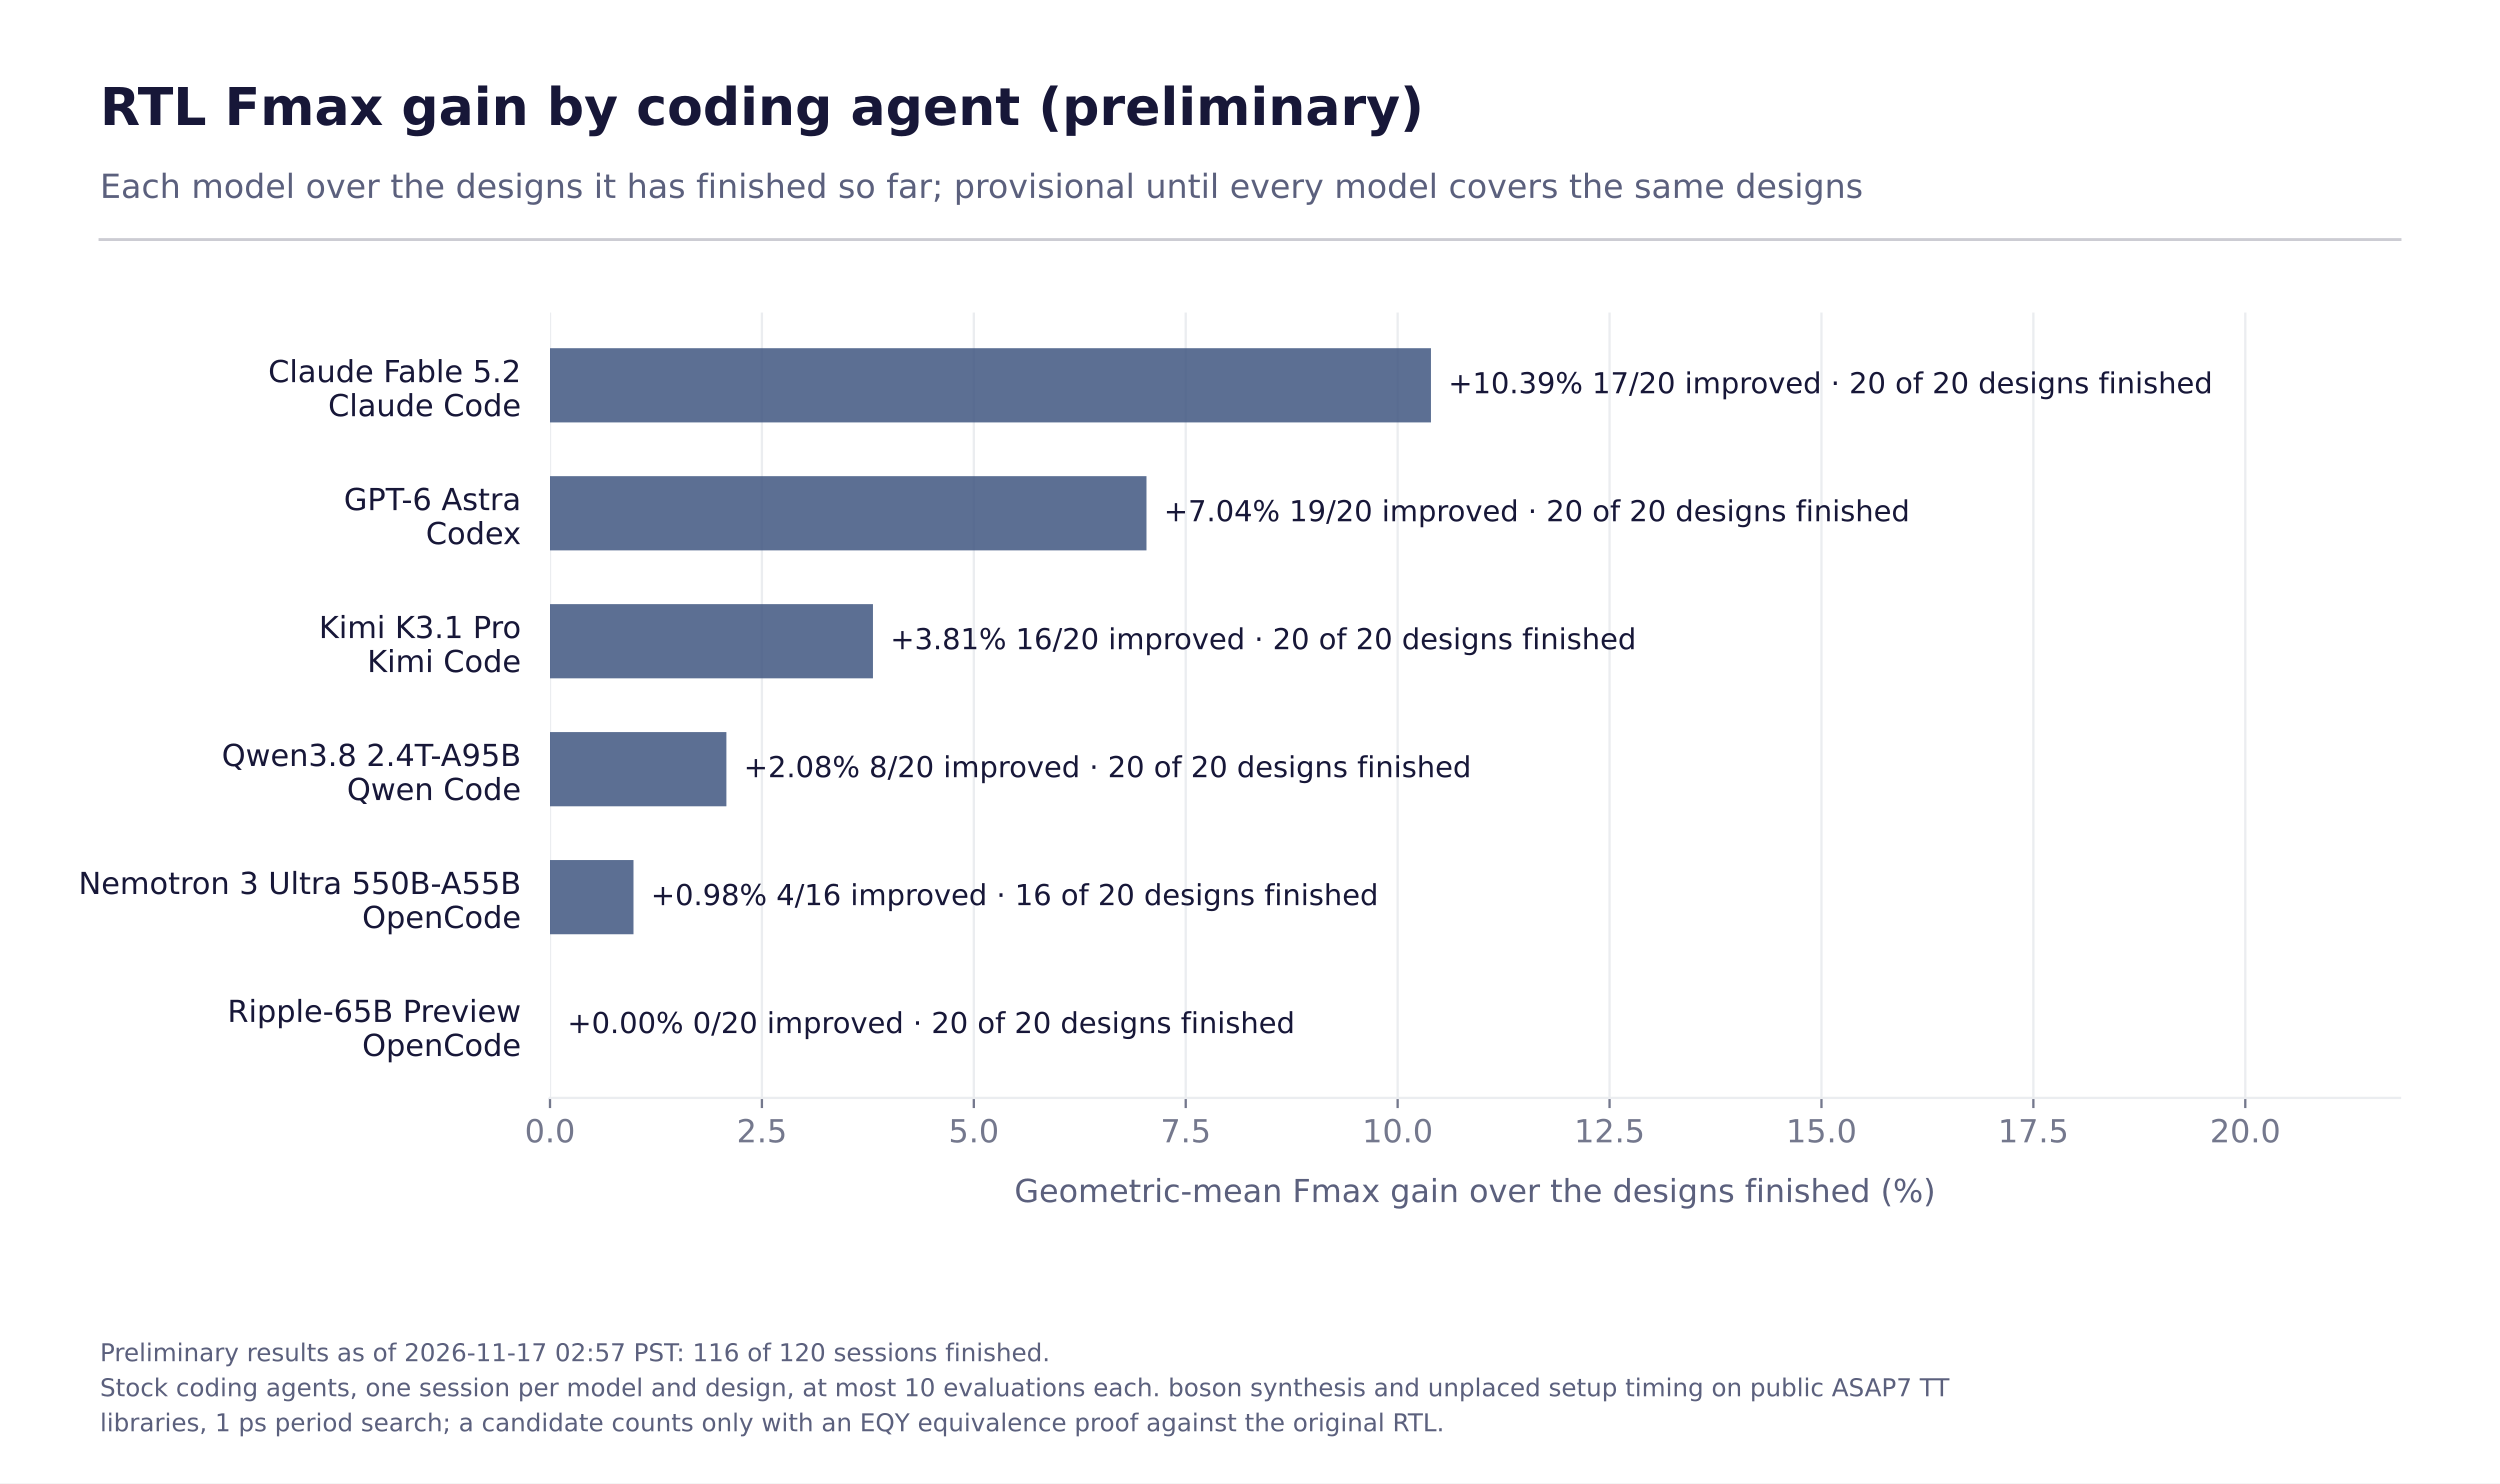
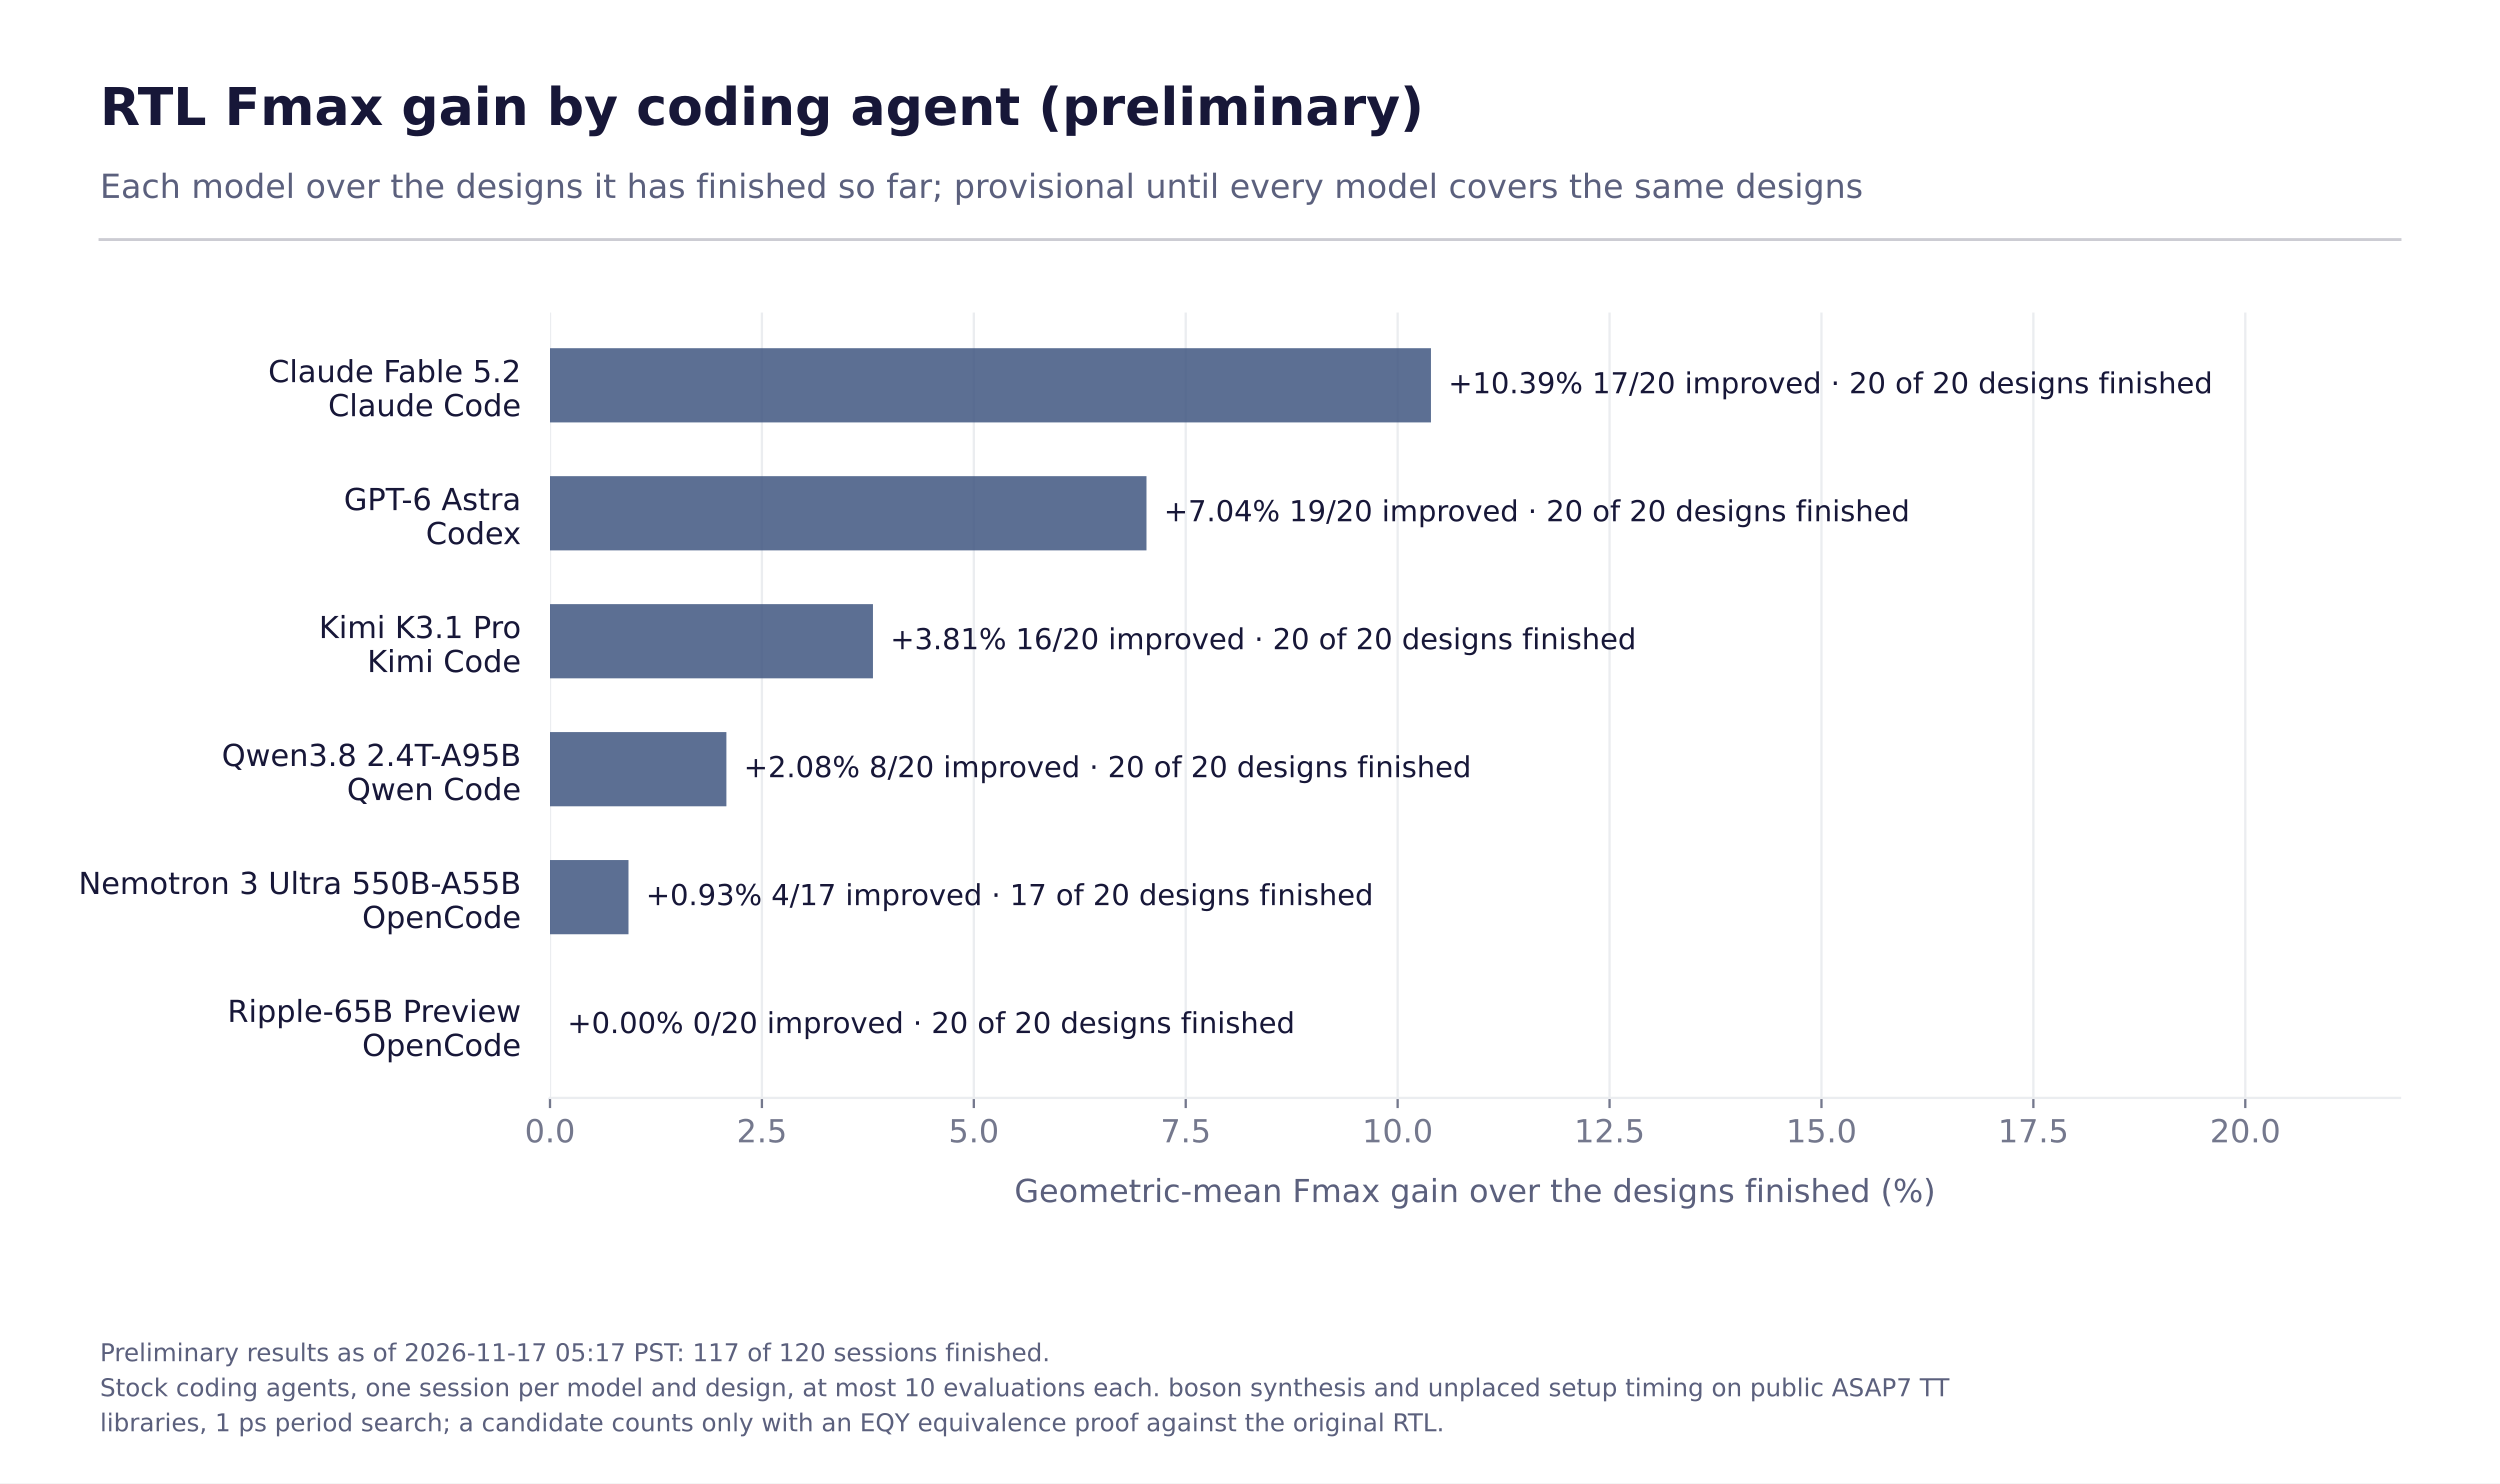
<svg xmlns="http://www.w3.org/2000/svg" xmlns:xlink="http://www.w3.org/1999/xlink" width="864pt" height="512.64pt" viewBox="0 0 864 512.64" version="1.1">
  <defs>
    <style type="text/css">*{stroke-linejoin: round; stroke-linecap: butt}</style>
  </defs>
  <g id="figure_1">
    <g id="patch_1">
      <path d="M 0 512.64  L 864 512.64  L 864 0  L 0 0  z " style="fill: #ffffff" />
    </g>
    <g id="axes_1">
      <g id="patch_2">
        <path d="M 190.08 379.44  L 829.44 379.44  L 829.44 108  L 190.08 108  z " style="fill: #ffffff" />
      </g>
      <g id="matplotlib.axis_1">
        <g id="xtick_1">
          <g id="line2d_1">
            <path d="M 190.08 379.44  L 190.08 108  " clip-path="url(#pbbf078af64)" style="fill: none; stroke: #ebedf0; stroke-width: 0.8; stroke-linecap: square" />
          </g>
          <g id="line2d_2">
            <defs>
              <path id="m93d353a957" d="M 0 0  L 0 3.5  " style="stroke: #74788d; stroke-width: 0.8" />
            </defs>
            <g>
              <use xlink:href="#m93d353a957" x="190.08" y="379.44" style="fill: #74788d; stroke: #74788d; stroke-width: 0.8" />
            </g>
          </g>
          <g id="text_1">
            <text style="fill: #74788d; font: 11px 'DejaVu Sans'; text-anchor: middle" x="190.08" y="394.798" transform="rotate(-0 190.08 394.7983)">0.0</text>
          </g>
        </g>
        <g id="xtick_2">
          <g id="line2d_3">
            <path d="M 263.316 379.44  L 263.316 108  " clip-path="url(#pbbf078af64)" style="fill: none; stroke: #ebedf0; stroke-width: 0.8; stroke-linecap: square" />
          </g>
          <g id="line2d_4">
            <g>
              <use xlink:href="#m93d353a957" x="263.316" y="379.44" style="fill: #74788d; stroke: #74788d; stroke-width: 0.8" />
            </g>
          </g>
          <g id="text_2">
            <text style="fill: #74788d; font: 11px 'DejaVu Sans'; text-anchor: middle" x="263.316" y="394.798" transform="rotate(-0 263.3161 394.7983)">2.5</text>
          </g>
        </g>
        <g id="xtick_3">
          <g id="line2d_5">
            <path d="M 336.552 379.44  L 336.552 108  " clip-path="url(#pbbf078af64)" style="fill: none; stroke: #ebedf0; stroke-width: 0.8; stroke-linecap: square" />
          </g>
          <g id="line2d_6">
            <g>
              <use xlink:href="#m93d353a957" x="336.552" y="379.44" style="fill: #74788d; stroke: #74788d; stroke-width: 0.8" />
            </g>
          </g>
          <g id="text_3">
            <text style="fill: #74788d; font: 11px 'DejaVu Sans'; text-anchor: middle" x="336.552" y="394.798" transform="rotate(-0 336.5522 394.7983)">5.0</text>
          </g>
        </g>
        <g id="xtick_4">
          <g id="line2d_7">
            <path d="M 409.788 379.44  L 409.788 108  " clip-path="url(#pbbf078af64)" style="fill: none; stroke: #ebedf0; stroke-width: 0.8; stroke-linecap: square" />
          </g>
          <g id="line2d_8">
            <g>
              <use xlink:href="#m93d353a957" x="409.788" y="379.44" style="fill: #74788d; stroke: #74788d; stroke-width: 0.8" />
            </g>
          </g>
          <g id="text_4">
            <text style="fill: #74788d; font: 11px 'DejaVu Sans'; text-anchor: middle" x="409.788" y="394.798" transform="rotate(-0 409.7883 394.7983)">7.5</text>
          </g>
        </g>
        <g id="xtick_5">
          <g id="line2d_9">
            <path d="M 483.024 379.44  L 483.024 108  " clip-path="url(#pbbf078af64)" style="fill: none; stroke: #ebedf0; stroke-width: 0.8; stroke-linecap: square" />
          </g>
          <g id="line2d_10">
            <g>
              <use xlink:href="#m93d353a957" x="483.024" y="379.44" style="fill: #74788d; stroke: #74788d; stroke-width: 0.8" />
            </g>
          </g>
          <g id="text_5">
            <text style="fill: #74788d; font: 11px 'DejaVu Sans'; text-anchor: middle" x="483.024" y="394.798" transform="rotate(-0 483.0244 394.7983)">10.0</text>
          </g>
        </g>
        <g id="xtick_6">
          <g id="line2d_11">
            <path d="M 556.261 379.44  L 556.261 108  " clip-path="url(#pbbf078af64)" style="fill: none; stroke: #ebedf0; stroke-width: 0.8; stroke-linecap: square" />
          </g>
          <g id="line2d_12">
            <g>
              <use xlink:href="#m93d353a957" x="556.261" y="379.44" style="fill: #74788d; stroke: #74788d; stroke-width: 0.8" />
            </g>
          </g>
          <g id="text_6">
            <text style="fill: #74788d; font: 11px 'DejaVu Sans'; text-anchor: middle" x="556.261" y="394.798" transform="rotate(-0 556.2605 394.7983)">12.5</text>
          </g>
        </g>
        <g id="xtick_7">
          <g id="line2d_13">
            <path d="M 629.497 379.44  L 629.497 108  " clip-path="url(#pbbf078af64)" style="fill: none; stroke: #ebedf0; stroke-width: 0.8; stroke-linecap: square" />
          </g>
          <g id="line2d_14">
            <g>
              <use xlink:href="#m93d353a957" x="629.497" y="379.44" style="fill: #74788d; stroke: #74788d; stroke-width: 0.8" />
            </g>
          </g>
          <g id="text_7">
            <text style="fill: #74788d; font: 11px 'DejaVu Sans'; text-anchor: middle" x="629.497" y="394.798" transform="rotate(-0 629.4966 394.7983)">15.0</text>
          </g>
        </g>
        <g id="xtick_8">
          <g id="line2d_15">
            <path d="M 702.733 379.44  L 702.733 108  " clip-path="url(#pbbf078af64)" style="fill: none; stroke: #ebedf0; stroke-width: 0.8; stroke-linecap: square" />
          </g>
          <g id="line2d_16">
            <g>
              <use xlink:href="#m93d353a957" x="702.733" y="379.44" style="fill: #74788d; stroke: #74788d; stroke-width: 0.8" />
            </g>
          </g>
          <g id="text_8">
            <text style="fill: #74788d; font: 11px 'DejaVu Sans'; text-anchor: middle" x="702.733" y="394.798" transform="rotate(-0 702.7327 394.7983)">17.5</text>
          </g>
        </g>
        <g id="xtick_9">
          <g id="line2d_17">
            <path d="M 775.969 379.44  L 775.969 108  " clip-path="url(#pbbf078af64)" style="fill: none; stroke: #ebedf0; stroke-width: 0.8; stroke-linecap: square" />
          </g>
          <g id="line2d_18">
            <g>
              <use xlink:href="#m93d353a957" x="775.969" y="379.44" style="fill: #74788d; stroke: #74788d; stroke-width: 0.8" />
            </g>
          </g>
          <g id="text_9">
            <text style="fill: #74788d; font: 11px 'DejaVu Sans'; text-anchor: middle" x="775.969" y="394.798" transform="rotate(-0 775.9689 394.7983)">20.0</text>
          </g>
        </g>
        <g id="text_10">
          <text style="fill: #5b607d; font: 11px 'DejaVu Sans'; text-anchor: middle" x="509.76" y="415.444" transform="rotate(-0 509.76 415.4442)">Geometric-mean Fmax gain over the designs finished (%)</text>
        </g>
      </g>
      <g id="matplotlib.axis_2">
        <g id="ytick_1">
          <g id="line2d_19" />
          <g id="text_11">
            <text style="fill: #171738; font: 10.5px 'DejaVu Sans'" transform="translate(92.68391 132.071)">Claude Fable 5.2</text>
            <text style="fill: #171738; font: 10.5px 'DejaVu Sans'" transform="translate(113.3952 143.8287)">Claude Code</text>
          </g>
        </g>
        <g id="ytick_2">
          <g id="line2d_20" />
          <g id="text_12">
            <text style="fill: #171738; font: 10.5px 'DejaVu Sans'" transform="translate(118.8322 176.2939)">GPT-6 Astra</text>
            <text style="fill: #171738; font: 10.5px 'DejaVu Sans'" transform="translate(147.1658 188.0516)">Codex</text>
          </g>
        </g>
        <g id="ytick_3">
          <g id="line2d_21" />
          <g id="text_13">
            <text style="fill: #171738; font: 10.5px 'DejaVu Sans'" transform="translate(110.2222 220.5167)">Kimi K3.1 Pro</text>
            <text style="fill: #171738; font: 10.5px 'DejaVu Sans'" transform="translate(126.9123 232.2744)">Kimi Code</text>
          </g>
        </g>
        <g id="ytick_4">
          <g id="line2d_22" />
          <g id="text_14">
            <text style="fill: #171738; font: 10.5px 'DejaVu Sans'" transform="translate(76.62383 264.7396)">Qwen3.8 2.4T-A95B</text>
            <text style="fill: #171738; font: 10.5px 'DejaVu Sans'" transform="translate(119.892 276.4973)">Qwen Code</text>
          </g>
        </g>
        <g id="ytick_5">
          <g id="line2d_23" />
          <g id="text_15">
            <text style="fill: #171738; font: 10.5px 'DejaVu Sans'" transform="translate(27.12945 308.9625)">Nemotron 3 Ultra 550B-A55B</text>
            <text style="fill: #171738; font: 10.5px 'DejaVu Sans'" transform="translate(125.1502 320.7202)">OpenCode</text>
          </g>
        </g>
        <g id="ytick_6">
          <g id="line2d_24" />
          <g id="text_16">
            <text style="fill: #171738; font: 10.5px 'DejaVu Sans'" transform="translate(78.59914 353.1853)">Ripple-65B Preview</text>
            <text style="fill: #171738; font: 10.5px 'DejaVu Sans'" transform="translate(125.1502 364.9431)">OpenCode</text>
          </g>
        </g>
      </g>
      <g id="patch_3">
        <path d="M 190.08 120.338  L 494.537 120.338  L 494.537 145.987  L 190.08 145.987  z " clip-path="url(#pbbf078af64)" style="fill: #3f5680; opacity: 0.85" />
      </g>
      <g id="patch_4">
        <path d="M 190.08 164.561  L 396.225 164.561  L 396.225 190.21  L 190.08 190.21  z " clip-path="url(#pbbf078af64)" style="fill: #3f5680; opacity: 0.85" />
      </g>
      <g id="patch_5">
        <path d="M 190.08 208.784  L 301.692 208.784  L 301.692 234.433  L 190.08 234.433  z " clip-path="url(#pbbf078af64)" style="fill: #3f5680; opacity: 0.85" />
      </g>
      <g id="patch_6">
        <path d="M 190.08 253.007  L 251.042 253.007  L 251.042 278.656  L 190.08 278.656  z " clip-path="url(#pbbf078af64)" style="fill: #3f5680; opacity: 0.85" />
      </g>
      <g id="patch_7">
-         <path d="M 190.08 297.23  L 218.935 297.23  L 218.935 322.879  L 190.08 322.879  z " clip-path="url(#pbbf078af64)" style="fill: #3f5680; opacity: 0.85" />
+         <path d="M 190.08 297.23  L 217.207 297.23  L 217.207 322.879  L 190.08 322.879  z " clip-path="url(#pbbf078af64)" style="fill: #3f5680; opacity: 0.85" />
      </g>
      <g id="patch_8">
        <path d="M 190.08 341.453  L 190.08 341.453  L 190.08 367.102  L 190.08 367.102  z " clip-path="url(#pbbf078af64)" style="fill: #3f5680; opacity: 0.85" />
      </g>
      <g id="patch_9">
        <path d="M 190.08 379.44  L 829.44 379.44  " style="fill: none; stroke: #ebedf0; stroke-width: 0.8; stroke-linejoin: miter; stroke-linecap: square" />
      </g>
      <g id="text_17">
        <text style="fill: #171738; font: 10px 'DejaVu Sans'; text-anchor: start" x="500.537" y="135.922" transform="rotate(-0 500.5371 135.9222)">+10.39%   17/20 improved · 20 of 20 designs finished</text>
      </g>
      <g id="text_18">
        <text style="fill: #171738; font: 10px 'DejaVu Sans'; text-anchor: start" x="402.225" y="180.145" transform="rotate(-0 402.225 180.1451)">+7.04%   19/20 improved · 20 of 20 designs finished</text>
      </g>
      <g id="text_19">
        <text style="fill: #171738; font: 10px 'DejaVu Sans'; text-anchor: start" x="307.692" y="224.368" transform="rotate(-0 307.6918 224.3679)">+3.81%   16/20 improved · 20 of 20 designs finished</text>
      </g>
      <g id="text_20">
        <text style="fill: #171738; font: 10px 'DejaVu Sans'; text-anchor: start" x="257.042" y="268.591" transform="rotate(-0 257.0417 268.5908)">+2.08%   8/20 improved · 20 of 20 designs finished</text>
      </g>
      <g id="text_21">
-         <text style="fill: #171738; font: 10px 'DejaVu Sans'; text-anchor: start" x="224.935" y="312.814" transform="rotate(-0 224.935 312.8137)">+0.98%   4/16 improved · 16 of 20 designs finished</text>
+         <text style="fill: #171738; font: 10px 'DejaVu Sans'; text-anchor: start" x="223.207" y="312.814" transform="rotate(-0 223.2067 312.8137)">+0.93%   4/17 improved · 17 of 20 designs finished</text>
      </g>
      <g id="text_22">
        <text style="fill: #171738; font: 10px 'DejaVu Sans'; text-anchor: start" x="196.08" y="357.037" transform="rotate(-0 196.08 357.0366)">+0.00%   0/20 improved · 20 of 20 designs finished</text>
      </g>
    </g>
    <g id="line2d_25">
      <path d="M 34.56 82.8  L 829.44 82.8  " style="fill: none; stroke: #171738; stroke-opacity: 0.22; stroke-linecap: square" />
    </g>
    <g id="text_23">
      <text style="fill: #171738; font: 700 18px 'DejaVu Sans'; text-anchor: start" x="34.56" y="43.2" transform="rotate(-0 34.56 43.2)">RTL Fmax gain by coding agent (preliminary)</text>
    </g>
    <g id="text_24">
      <text style="fill: #5b607d; font: 11.5px 'DejaVu Sans'; text-anchor: start" x="34.56" y="68.4" transform="rotate(-0 34.56 68.4)">Each model over the designs it has finished so far; provisional until every model covers the same designs</text>
    </g>
    <g id="text_25">
-       <text style="fill: #5b607d; font: 8.5px 'DejaVu Sans'" transform="translate(34.56 470.4368)">Preliminary results as of 2026-11-17 02:57 PST: 116 of 120 sessions finished.</text>
+       <text style="fill: #5b607d; font: 8.5px 'DejaVu Sans'" transform="translate(34.56 470.4368)">Preliminary results as of 2026-11-17 05:17 PST: 117 of 120 sessions finished.</text>
      <text style="fill: #5b607d; font: 8.5px 'DejaVu Sans'" transform="translate(34.56 482.5384)">Stock coding agents, one session per model and design, at most 10 evaluations each. boson synthesis and unplaced setup timing on public ASAP7 TT</text>
      <text style="fill: #5b607d; font: 8.5px 'DejaVu Sans'" transform="translate(34.56 494.64)">libraries, 1 ps period search; a candidate counts only with an EQY equivalence proof against the original RTL.</text>
    </g>
  </g>
  <defs>
    <clipPath id="pbbf078af64">
      <rect x="190.08" y="108" width="639.36" height="271.44" />
    </clipPath>
  </defs>
</svg>
